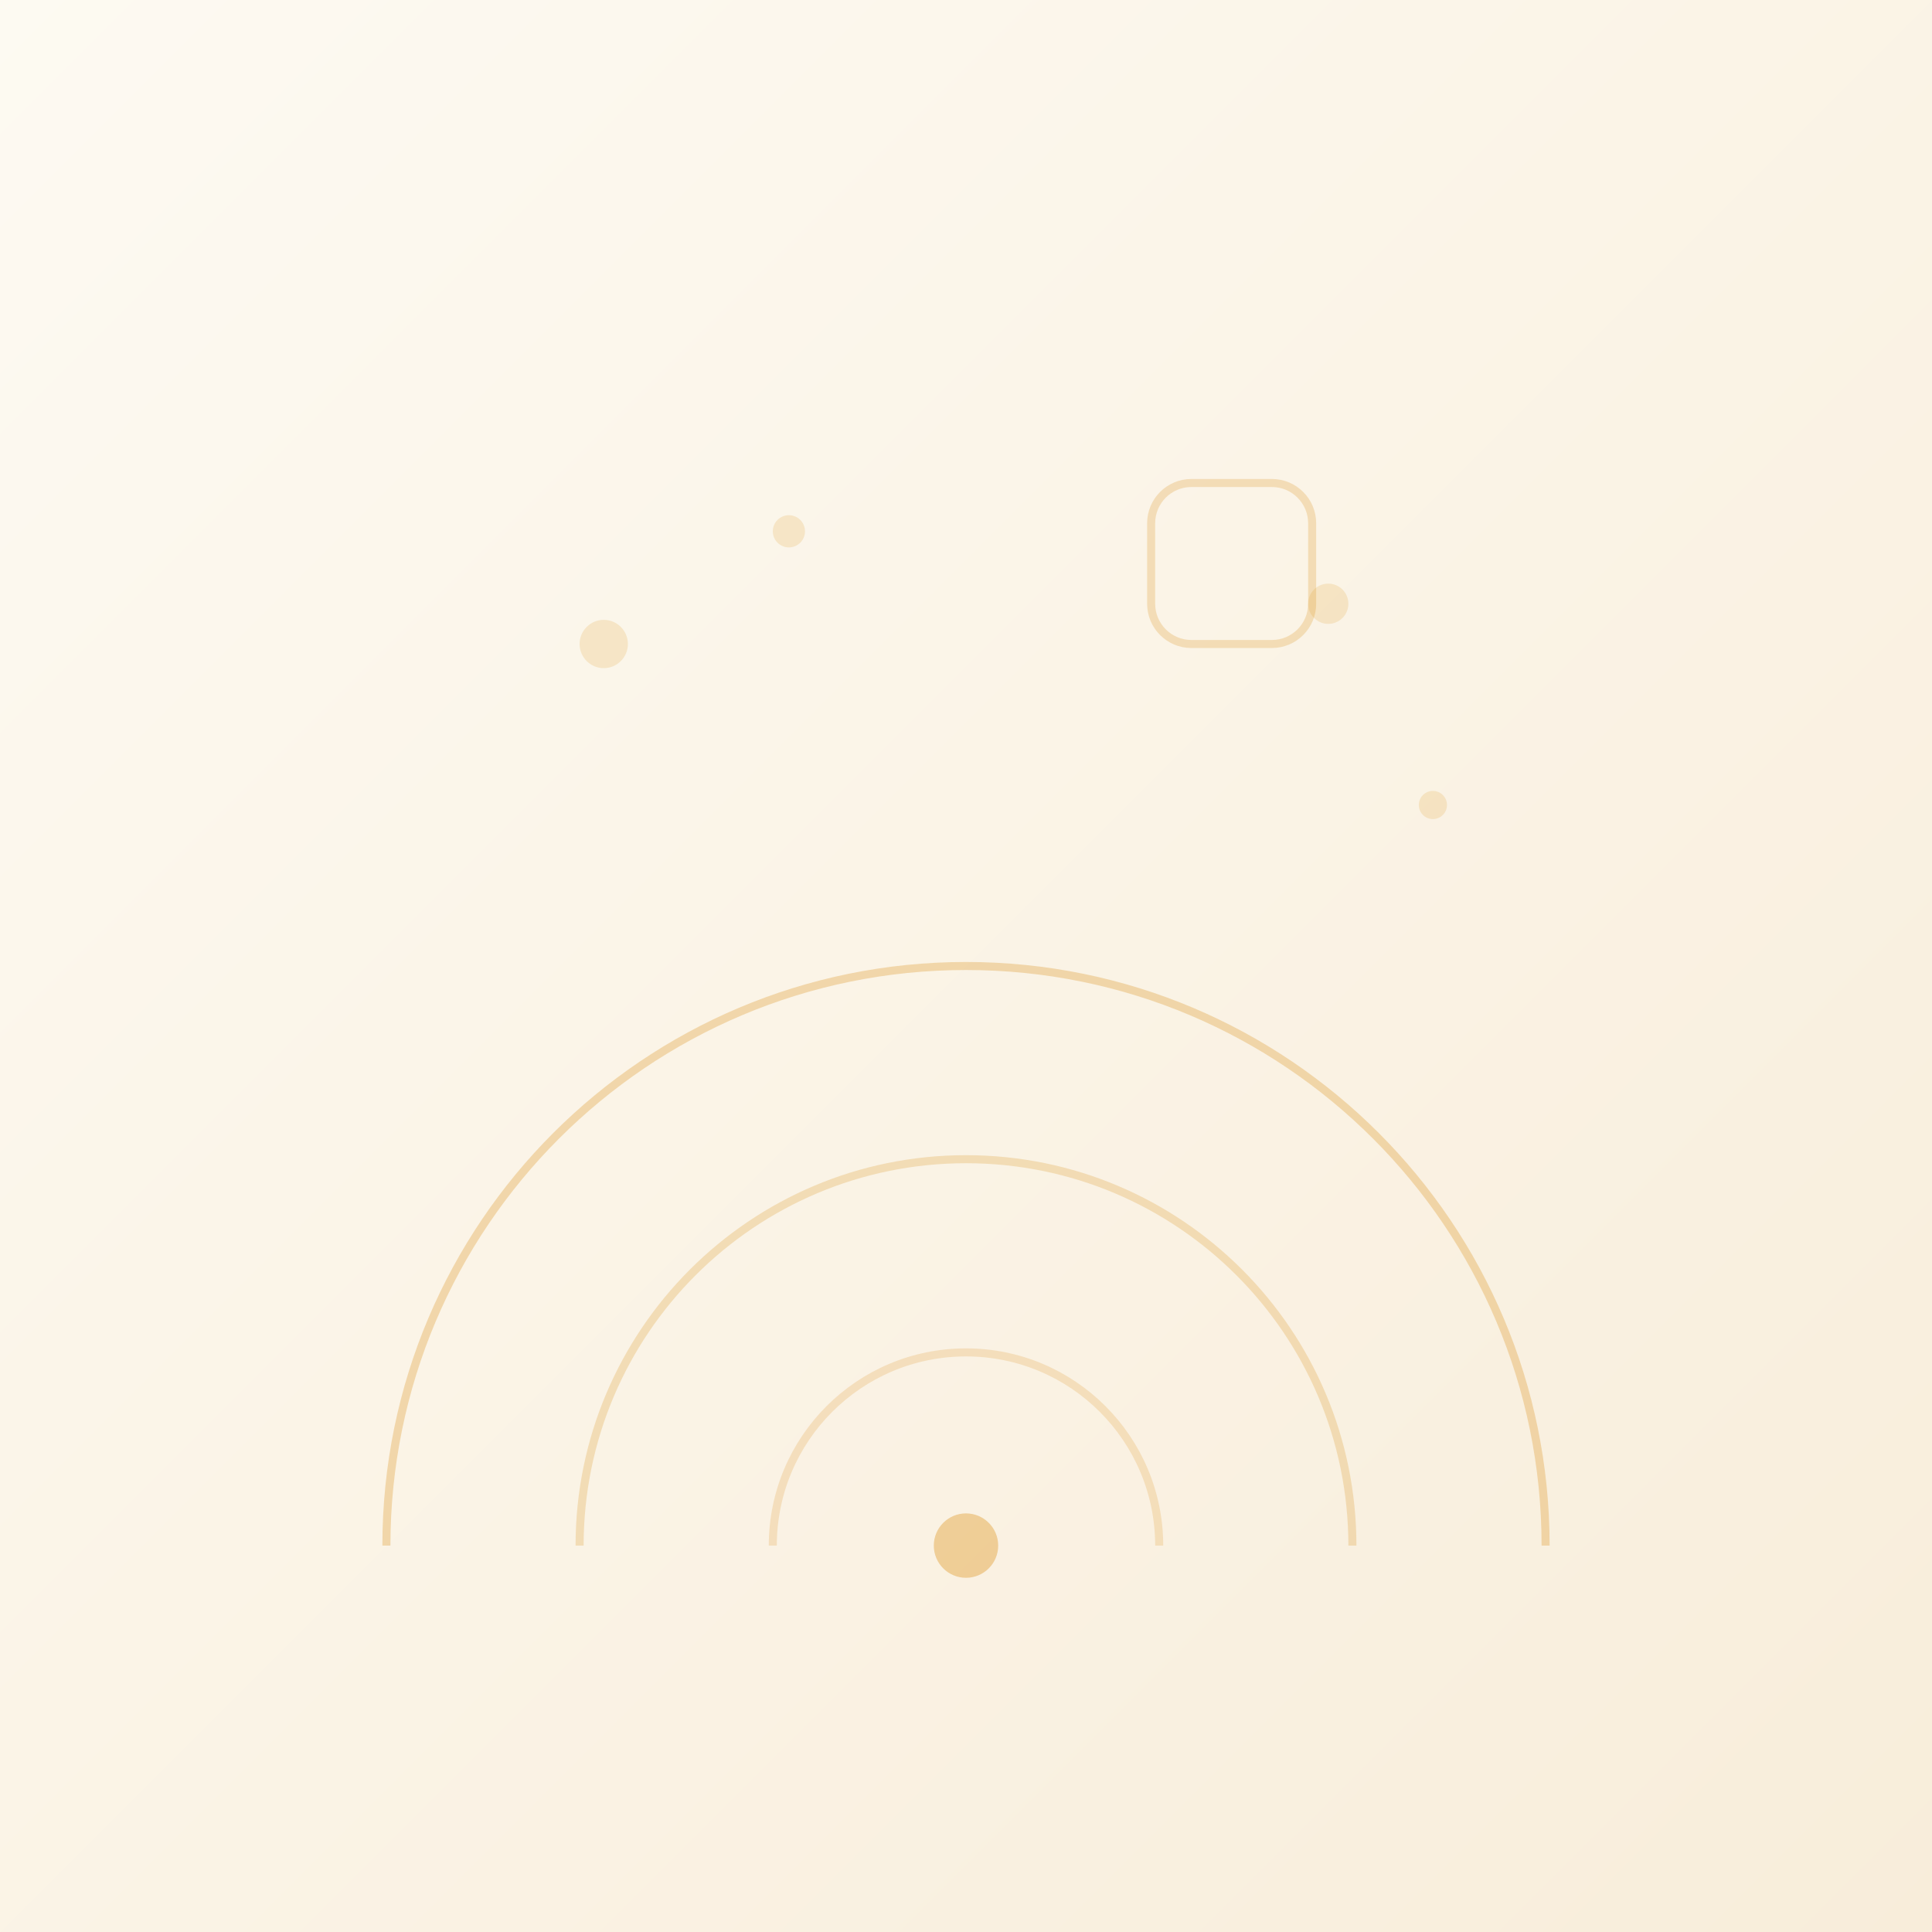
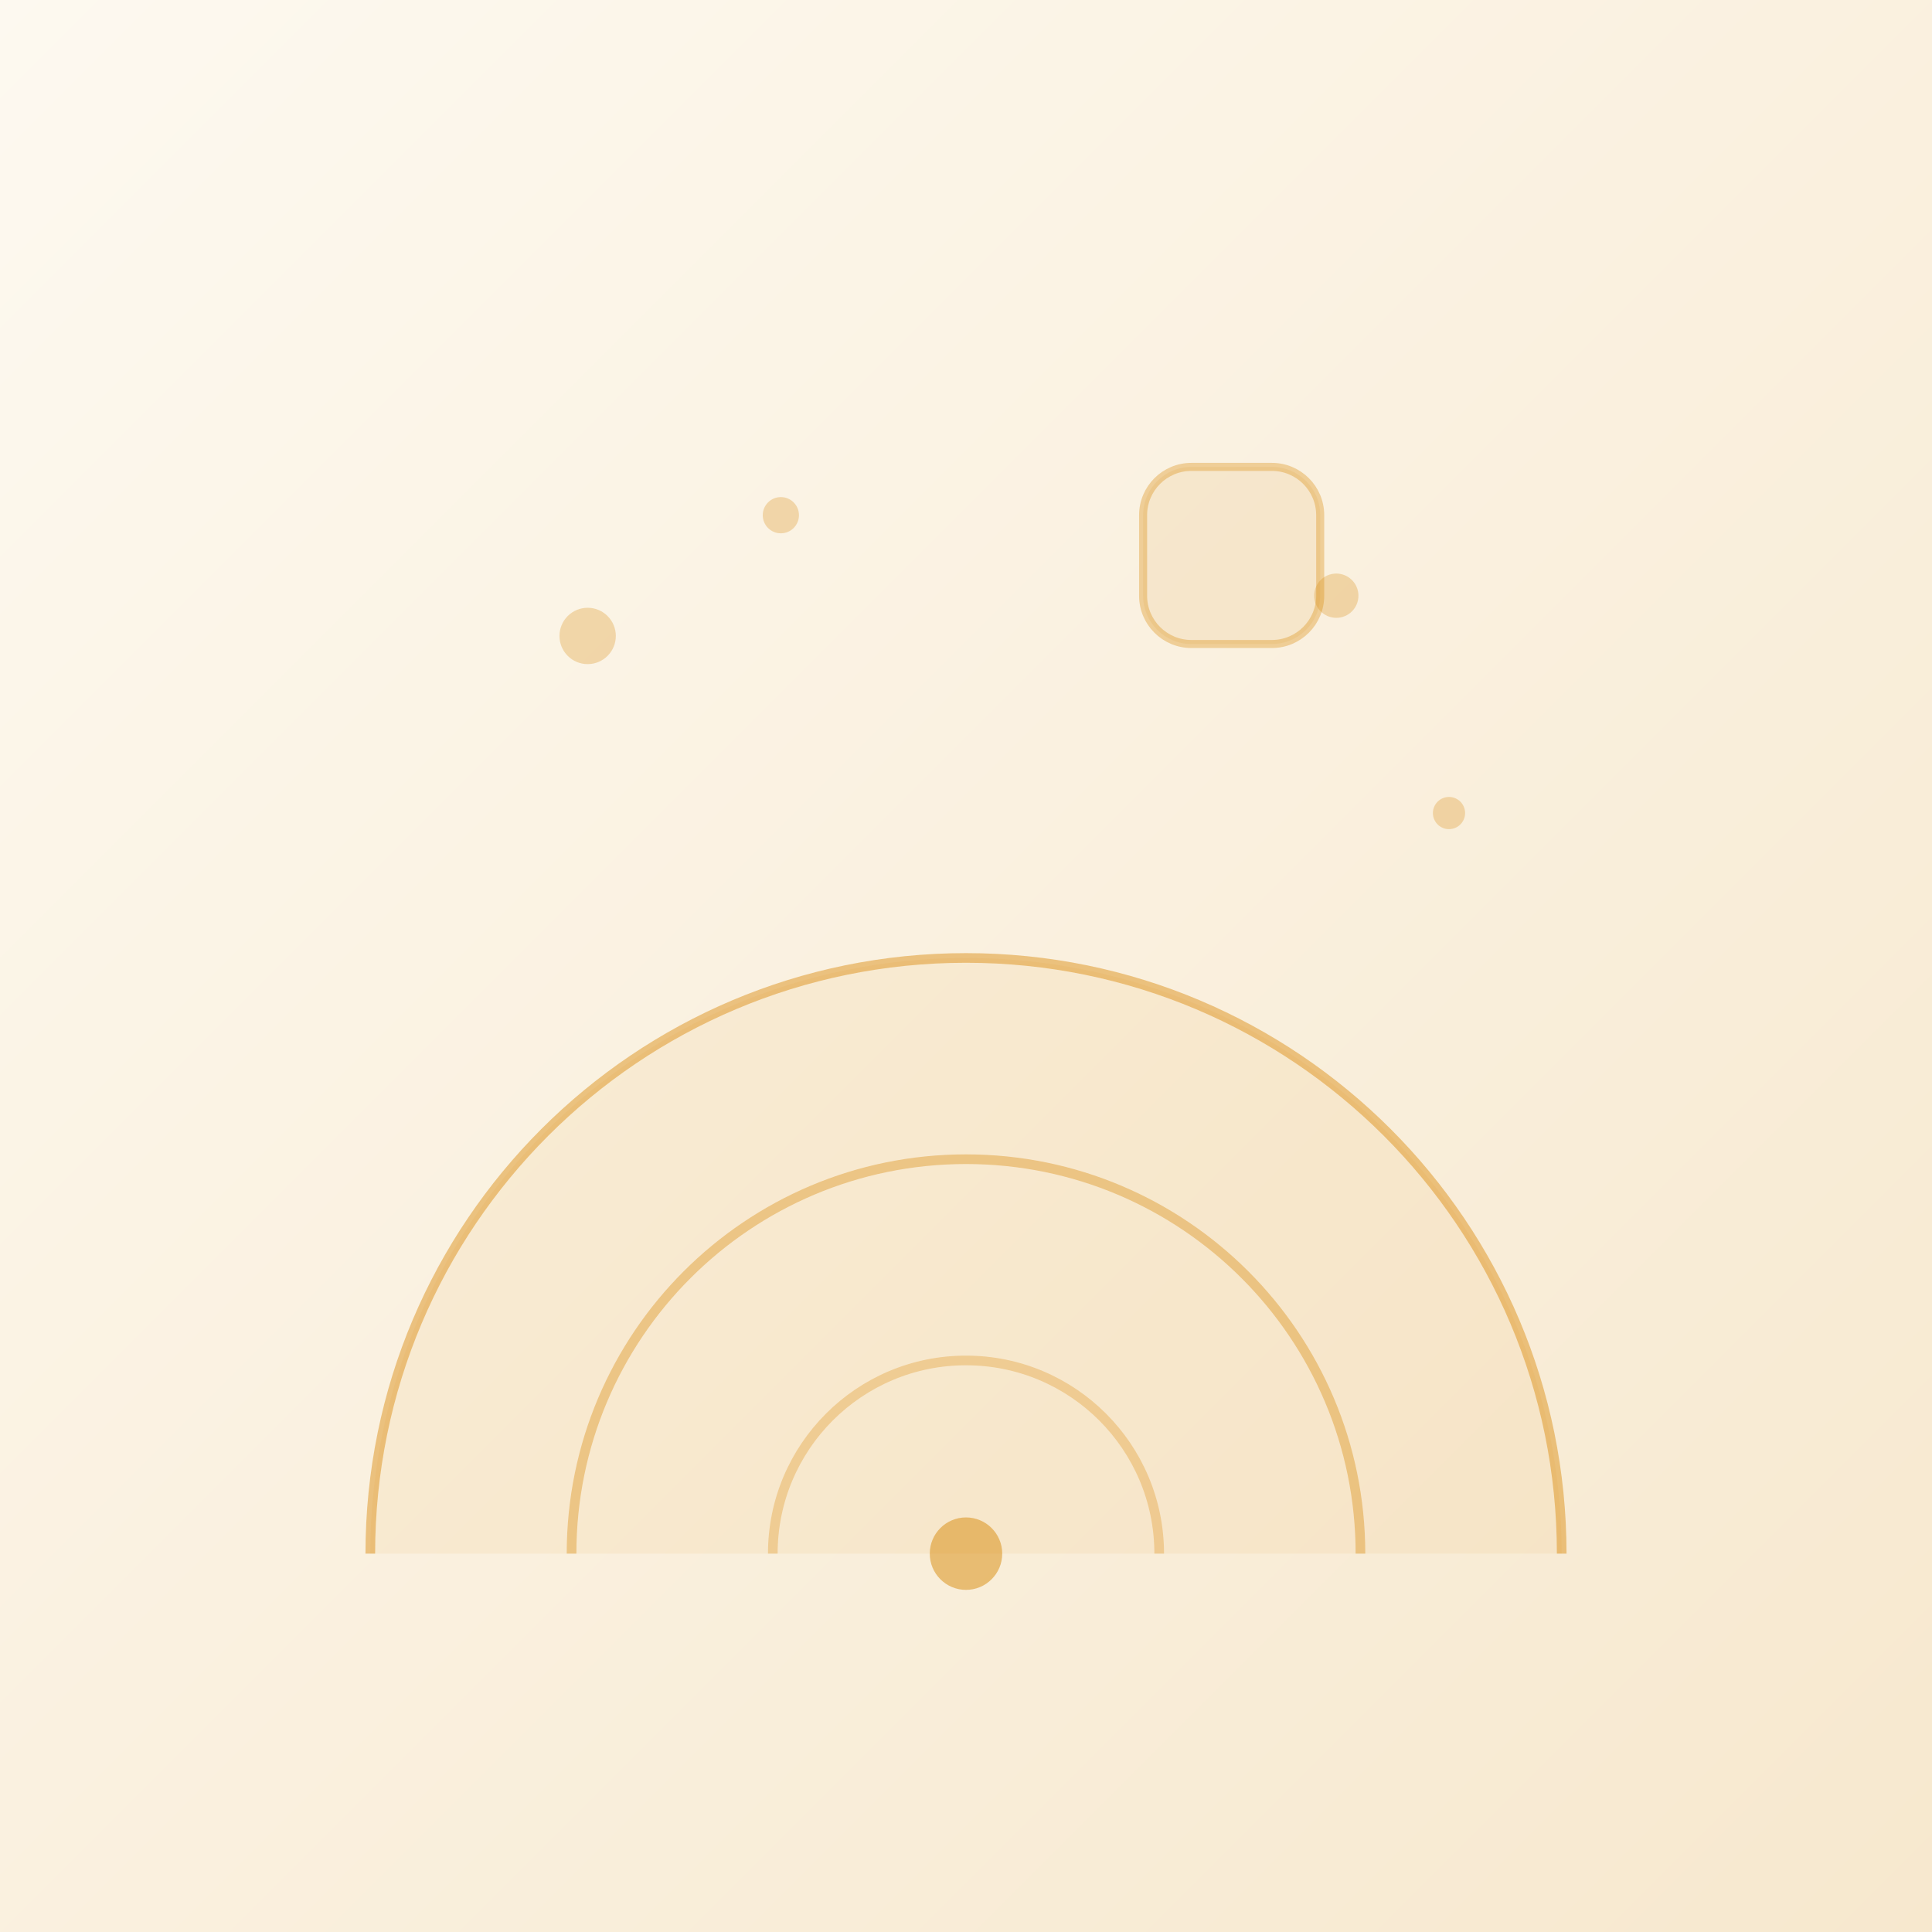
<svg xmlns="http://www.w3.org/2000/svg" width="480" height="480" viewBox="0 0 480 480">
  <defs>
    <linearGradient id="p5bg" x1="0" y1="0" x2="1" y2="1">
-       <stop offset="0" stop-color="#FDFAF2" />
-       <stop offset="1" stop-color="#F8EDDA" />
+       <stop offset="0" stop-color="#FDF9F0" />
+       <stop offset="1" stop-color="#F7E8CE" />
    </linearGradient>
  </defs>
  <rect width="480" height="480" fill="url(#p5bg)" />
-   <g fill="none" stroke="#D98A0B" stroke-width="2">
-     <path d="M96 384 A 144 144 0 0 1 384 384" stroke-opacity="0.28" />
-     <path d="M144 384 A 96 96 0 0 1 336 384" stroke-opacity="0.22" />
-     <path d="M192 384 A 48 48 0 0 1 288 384" stroke-opacity="0.18" />
+   <g fill="none" stroke="#D98A0B" stroke-width="2.4">
+     <path d="M92 386 A 148 148 0 0 1 388 386" stroke-opacity="0.46" />
+     <path d="M142 386 A 98 98 0 0 1 338 386" stroke-opacity="0.38" />
+     <path d="M192 386 A 48 48 0 0 1 288 386" stroke-opacity="0.3" />
  </g>
-   <circle cx="240" cy="384" r="8" fill="#D98A0B" fill-opacity="0.35" />
-   <g fill="#D98A0B" fill-opacity="0.16">
-     <circle cx="150" cy="160" r="6" />
-     <circle cx="196" cy="132" r="4" />
-     <circle cx="330" cy="150" r="5" />
-     <circle cx="356" cy="200" r="3.5" />
+   <path d="M92 386 A 148 148 0 0 1 388 386 L388 386 L92 386 Z" fill="#D98A0B" fill-opacity="0.07" />
+   <circle cx="240" cy="386" r="9" fill="#D98A0B" fill-opacity="0.5" />
+   <g fill="#D98A0B" fill-opacity="0.28">
+     <circle cx="146" cy="158" r="7" />
+     <circle cx="194" cy="128" r="4.5" />
+     <circle cx="332" cy="148" r="5.5" />
+     <circle cx="360" cy="202" r="4" />
  </g>
-   <rect x="286" y="120" width="40" height="40" rx="10" fill="none" stroke="#D98A0B" stroke-opacity="0.22" stroke-width="2" />
+   <rect x="284" y="116" width="44" height="44" rx="12" fill="#D98A0B" fill-opacity="0.1" stroke="#D98A0B" stroke-opacity="0.34" stroke-width="2" />
</svg>
